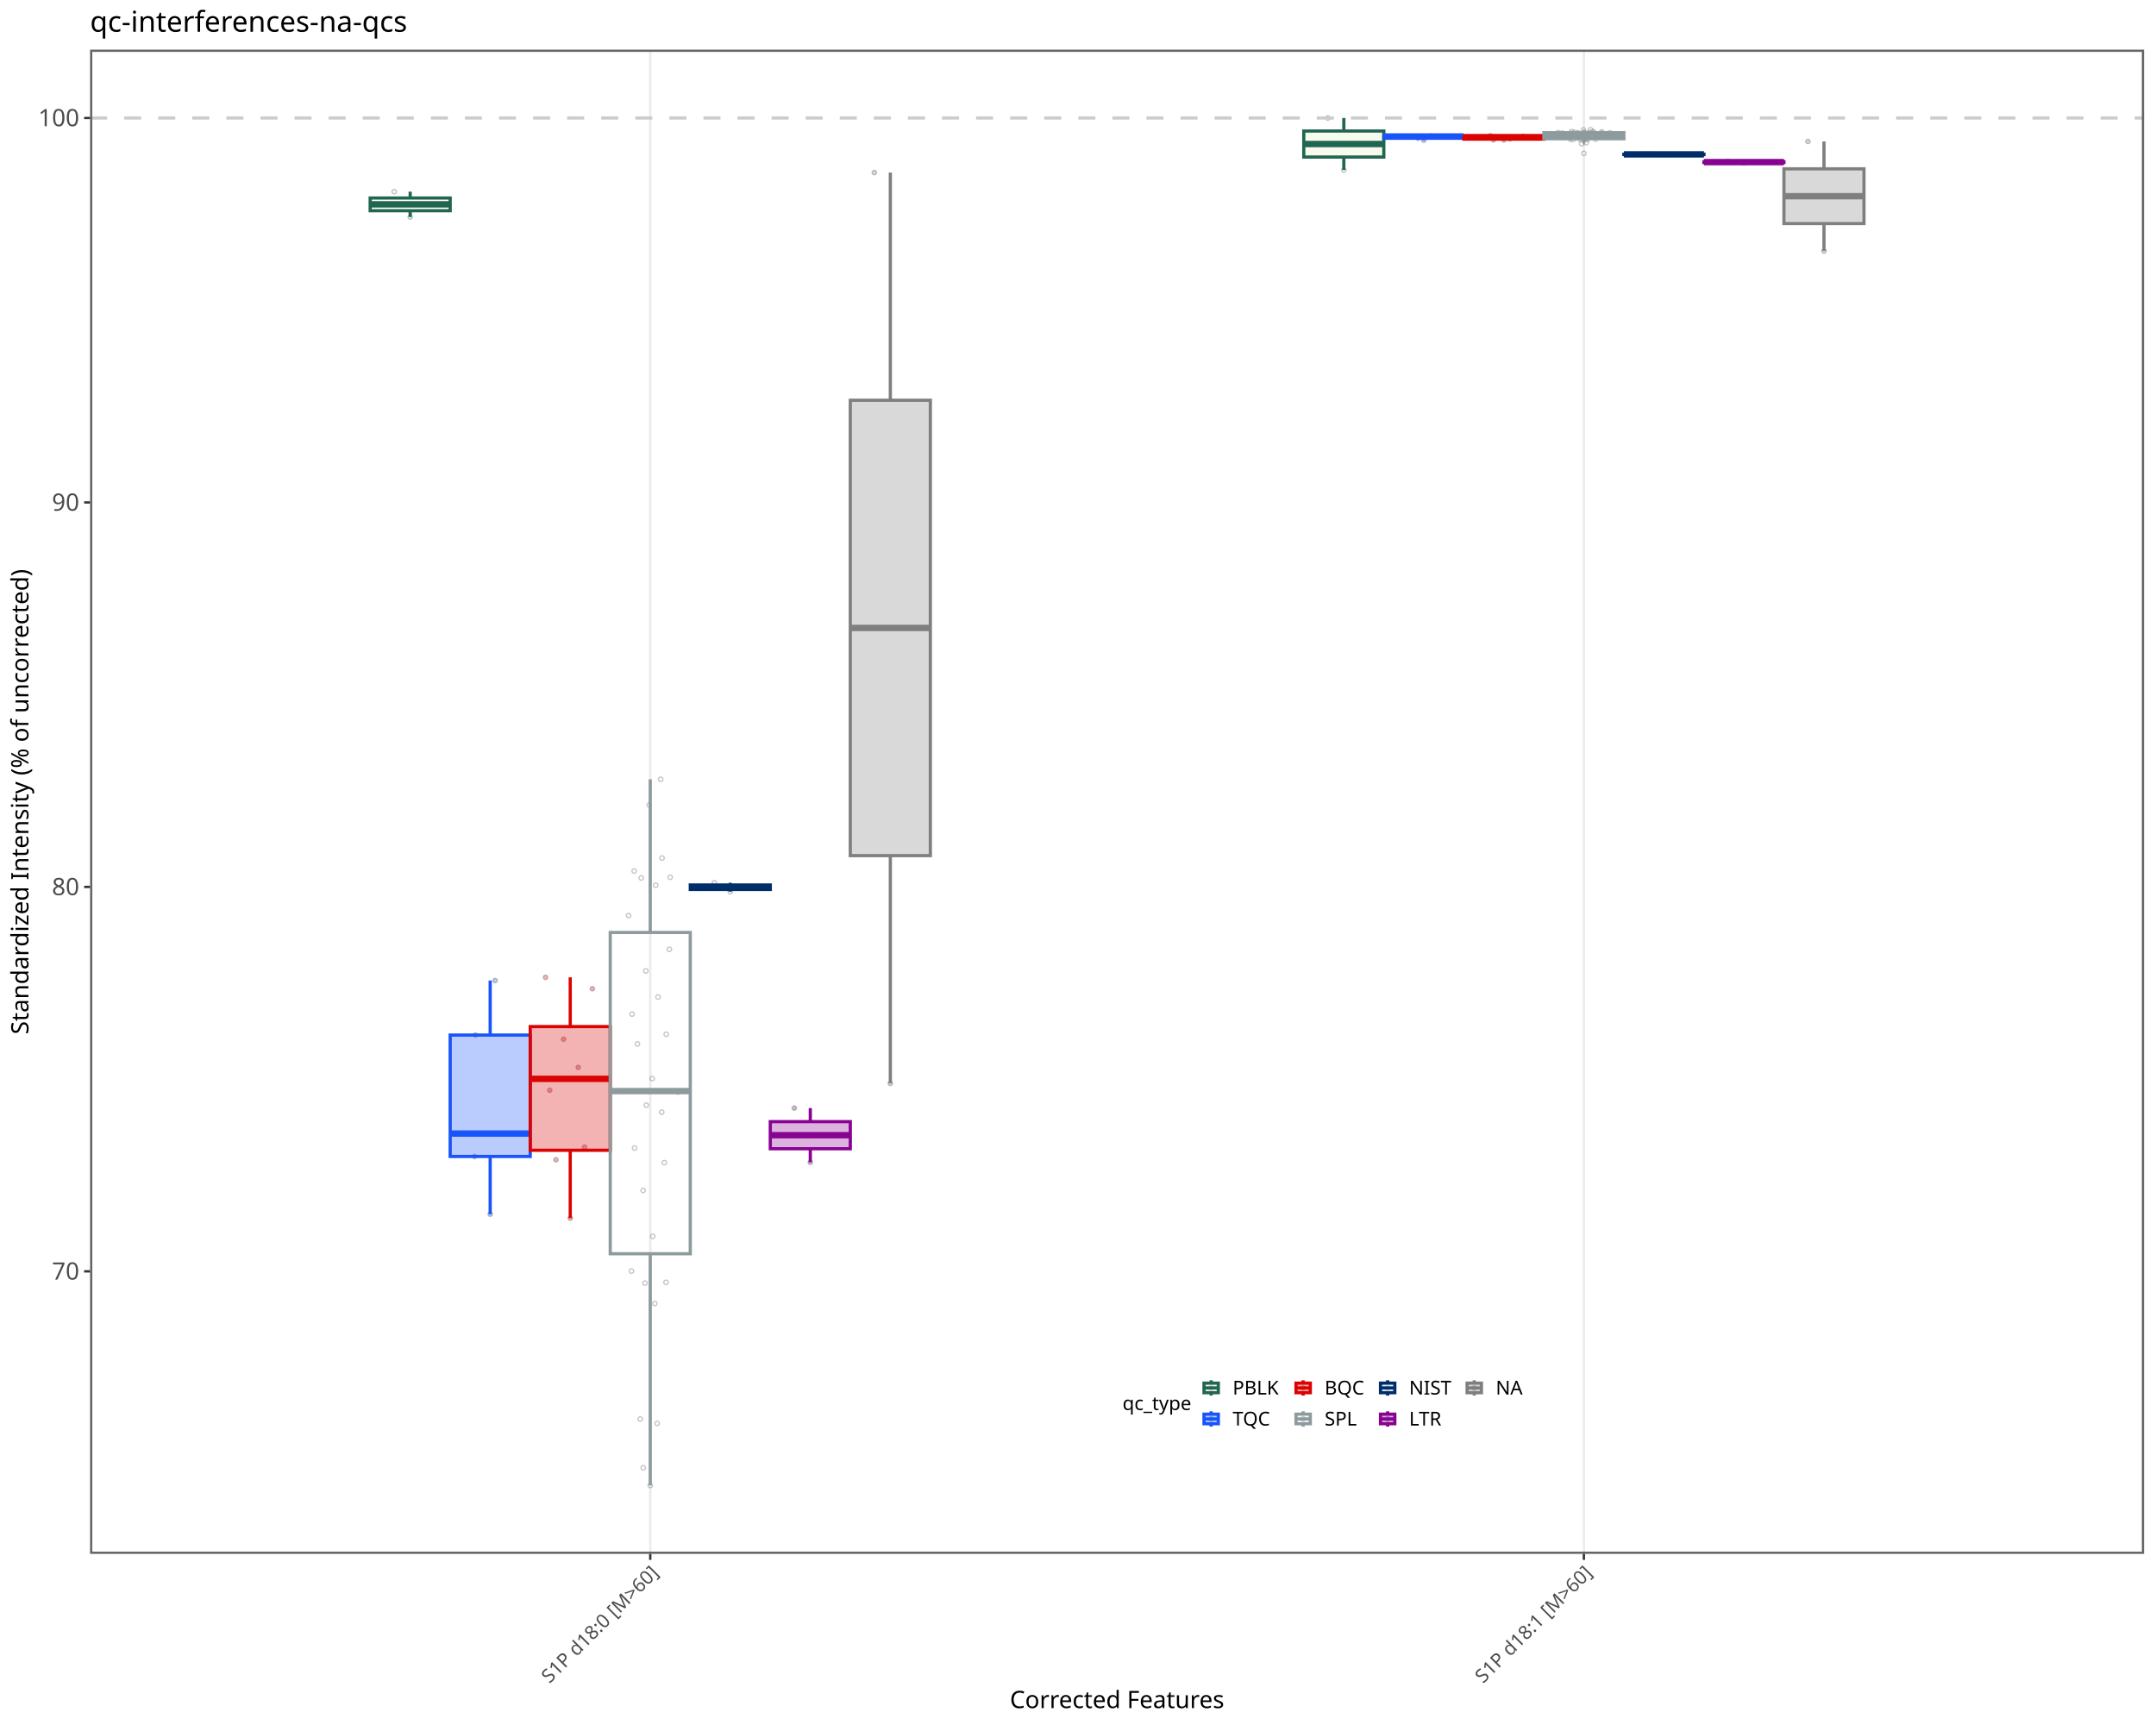
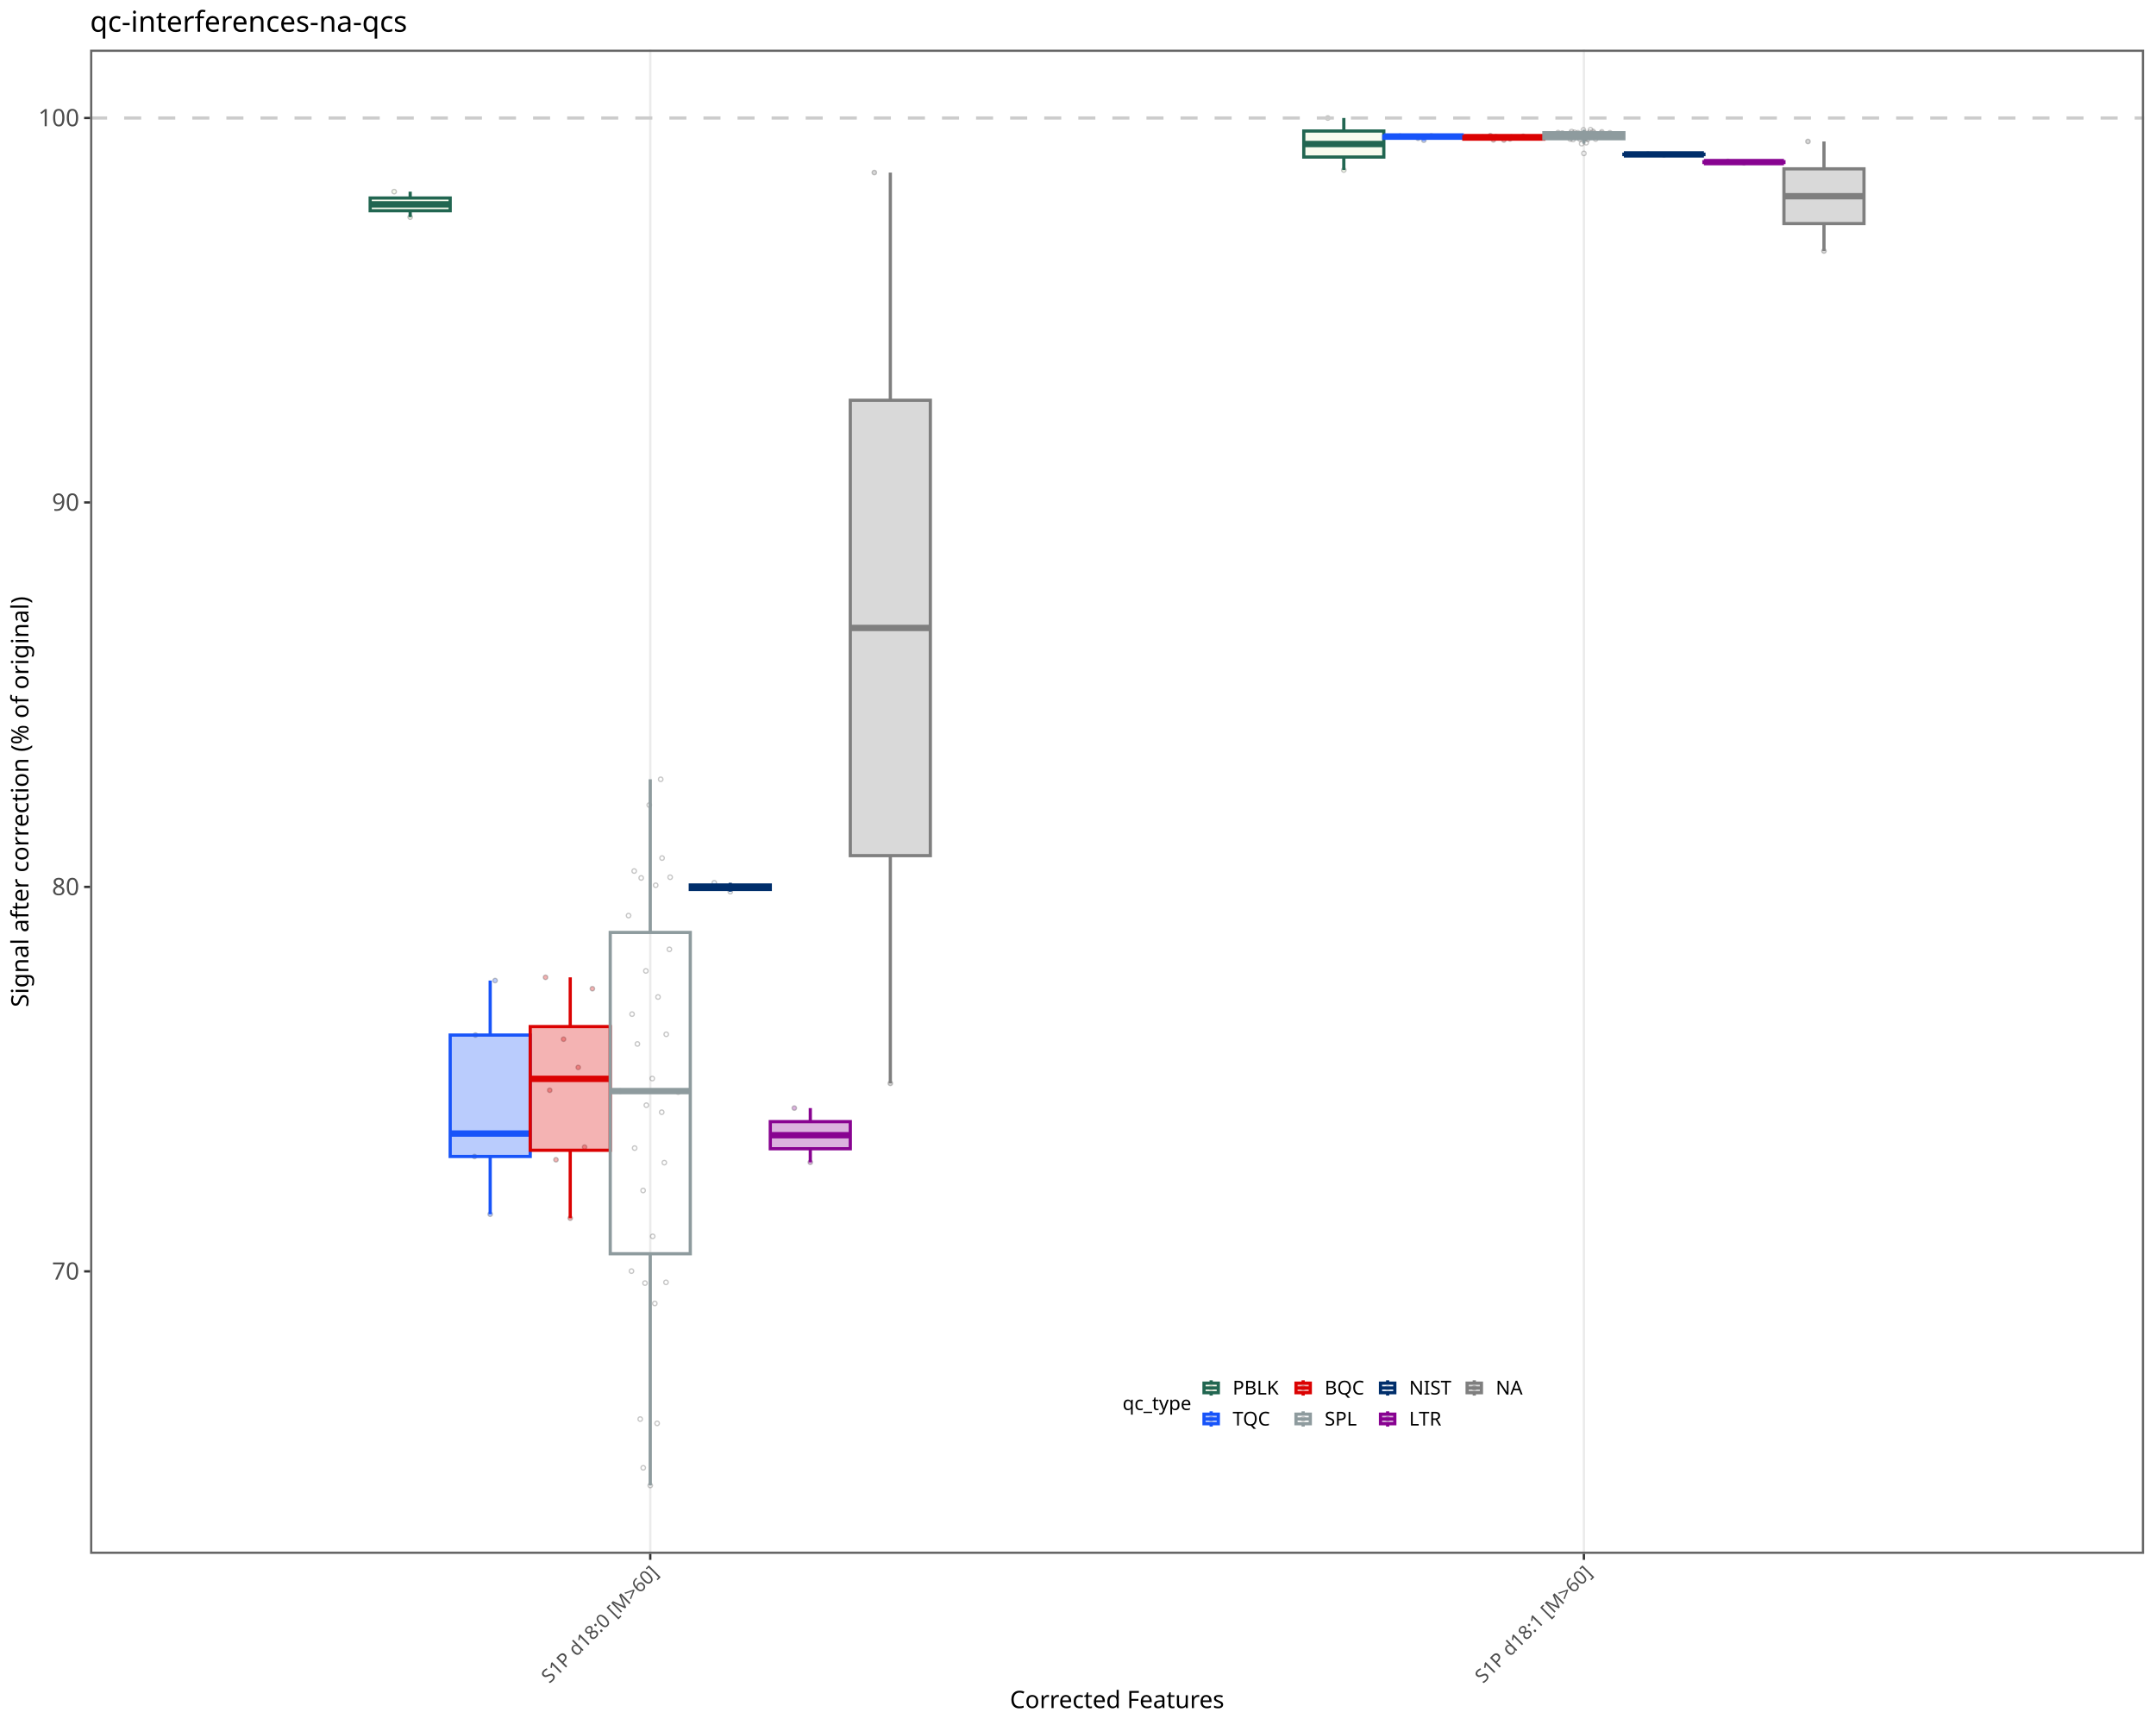
<svg xmlns="http://www.w3.org/2000/svg" class="svglite" data-engine-version="2.0" width="720.00pt" height="576.00pt" viewBox="0 0 720.00 576.00">
  <defs>
    <style type="text/css">
    .svglite line, .svglite polyline, .svglite polygon, .svglite path, .svglite rect, .svglite circle {
      fill: none;
      stroke: #000000;
      stroke-linecap: round;
      stroke-linejoin: round;
      stroke-miterlimit: 10.00;
    }
  </style>
  </defs>
  <rect width="100%" height="100%" style="stroke: none; fill: #FFFFFF;" />
  <defs>
    <clipPath id="cpMC4wMHw3MjAuMDB8MC4wMHw1NzYuMDA=">
      <rect x="0.00" y="0.00" width="720.00" height="576.00" />
    </clipPath>
  </defs>
  <g clip-path="url(#cpMC4wMHw3MjAuMDB8MC4wMHw1NzYuMDA=)">
    <rect x="0.00" y="0.00" width="720.00" height="576.00" style="stroke-width: 0.78; stroke: #FFFFFF; fill: #FFFFFF;" />
  </g>
  <defs>
    <clipPath id="cpMzAuMDh8NzE2LjAxfDE2LjU3fDUxOC44Ng==">
      <rect x="30.08" y="16.57" width="685.94" height="502.29" />
    </clipPath>
  </defs>
  <g clip-path="url(#cpMzAuMDh8NzE2LjAxfDE2LjU3fDUxOC44Ng==)">
    <rect x="30.08" y="16.57" width="685.94" height="502.29" style="stroke-width: 0.78; stroke: none; fill: #FFFFFF;" />
    <polyline points="217.15,518.86 217.15,16.57 " style="stroke-width: 0.78; stroke: #EBEBEB; stroke-linecap: butt;" />
    <polyline points="528.94,518.86 528.94,16.57 " style="stroke-width: 0.78; stroke: #EBEBEB; stroke-linecap: butt;" />
    <circle cx="136.98" cy="72.50" r="0.75" style="stroke-width: 0.43; stroke: #404040; stroke-opacity: 0.30; fill: #E4F2C4; fill-opacity: 0.30;" />
    <circle cx="131.63" cy="63.99" r="0.75" style="stroke-width: 0.43; stroke: #404040; stroke-opacity: 0.30; fill: #E4F2C4; fill-opacity: 0.30;" />
    <circle cx="158.77" cy="345.62" r="0.75" style="stroke-width: 0.43; stroke: #404040; stroke-opacity: 0.30; fill: #1854F9; fill-opacity: 0.30;" />
    <circle cx="163.70" cy="405.44" r="0.75" style="stroke-width: 0.43; stroke: #404040; stroke-opacity: 0.30; fill: #1854F9; fill-opacity: 0.30;" />
    <circle cx="158.47" cy="386.16" r="0.75" style="stroke-width: 0.43; stroke: #404040; stroke-opacity: 0.30; fill: #1854F9; fill-opacity: 0.30;" />
    <circle cx="168.60" cy="378.51" r="0.75" style="stroke-width: 0.43; stroke: #404040; stroke-opacity: 0.30; fill: #1854F9; fill-opacity: 0.30;" />
    <circle cx="165.34" cy="327.42" r="0.75" style="stroke-width: 0.43; stroke: #404040; stroke-opacity: 0.30; fill: #1854F9; fill-opacity: 0.30;" />
    <circle cx="195.22" cy="383.04" r="0.75" style="stroke-width: 0.43; stroke: #404040; stroke-opacity: 0.30; fill: #DB0202; fill-opacity: 0.30;" />
    <circle cx="183.58" cy="364.05" r="0.75" style="stroke-width: 0.43; stroke: #404040; stroke-opacity: 0.30; fill: #DB0202; fill-opacity: 0.30;" />
    <circle cx="185.67" cy="387.26" r="0.75" style="stroke-width: 0.43; stroke: #404040; stroke-opacity: 0.30; fill: #DB0202; fill-opacity: 0.30;" />
    <circle cx="188.20" cy="347.00" r="0.75" style="stroke-width: 0.43; stroke: #404040; stroke-opacity: 0.30; fill: #DB0202; fill-opacity: 0.30;" />
    <circle cx="190.43" cy="406.77" r="0.75" style="stroke-width: 0.43; stroke: #404040; stroke-opacity: 0.30; fill: #DB0202; fill-opacity: 0.30;" />
    <circle cx="193.10" cy="356.42" r="0.75" style="stroke-width: 0.43; stroke: #404040; stroke-opacity: 0.30; fill: #DB0202; fill-opacity: 0.30;" />
    <circle cx="197.83" cy="330.14" r="0.75" style="stroke-width: 0.43; stroke: #404040; stroke-opacity: 0.30; fill: #DB0202; fill-opacity: 0.30;" />
    <circle cx="182.18" cy="326.34" r="0.75" style="stroke-width: 0.43; stroke: #404040; stroke-opacity: 0.30; fill: #DB0202; fill-opacity: 0.30;" />
    <circle cx="217.15" cy="496.02" r="0.75" style="stroke-width: 0.43; stroke: #404040; stroke-opacity: 0.30;" />
    <circle cx="220.98" cy="371.38" r="0.75" style="stroke-width: 0.43; stroke: #404040; stroke-opacity: 0.30;" />
    <circle cx="226.48" cy="364.66" r="0.75" style="stroke-width: 0.43; stroke: #404040; stroke-opacity: 0.30;" />
    <circle cx="223.80" cy="292.92" r="0.75" style="stroke-width: 0.43; stroke: #404040; stroke-opacity: 0.30;" />
    <circle cx="211.08" cy="338.63" r="0.75" style="stroke-width: 0.43; stroke: #404040; stroke-opacity: 0.30;" />
    <circle cx="222.49" cy="345.36" r="0.75" style="stroke-width: 0.43; stroke: #404040; stroke-opacity: 0.30;" />
    <circle cx="219.75" cy="332.91" r="0.75" style="stroke-width: 0.43; stroke: #404040; stroke-opacity: 0.30;" />
    <circle cx="216.82" cy="268.82" r="0.75" style="stroke-width: 0.43; stroke: #404040; stroke-opacity: 0.30;" />
    <circle cx="212.86" cy="348.59" r="0.75" style="stroke-width: 0.43; stroke: #404040; stroke-opacity: 0.30;" />
    <circle cx="217.97" cy="412.83" r="0.75" style="stroke-width: 0.43; stroke: #404040; stroke-opacity: 0.30;" />
    <circle cx="210.88" cy="424.44" r="0.75" style="stroke-width: 0.43; stroke: #404040; stroke-opacity: 0.30;" />
    <circle cx="221.85" cy="388.22" r="0.75" style="stroke-width: 0.43; stroke: #404040; stroke-opacity: 0.30;" />
    <circle cx="214.13" cy="293.16" r="0.75" style="stroke-width: 0.43; stroke: #404040; stroke-opacity: 0.30;" />
    <circle cx="207.15" cy="364.33" r="0.75" style="stroke-width: 0.43; stroke: #404040; stroke-opacity: 0.30;" />
    <circle cx="215.69" cy="324.20" r="0.75" style="stroke-width: 0.43; stroke: #404040; stroke-opacity: 0.30;" />
    <circle cx="218.97" cy="295.60" r="0.75" style="stroke-width: 0.43; stroke: #404040; stroke-opacity: 0.30;" />
    <circle cx="223.54" cy="317.00" r="0.75" style="stroke-width: 0.43; stroke: #404040; stroke-opacity: 0.30;" />
    <circle cx="220.64" cy="260.22" r="0.75" style="stroke-width: 0.43; stroke: #404040; stroke-opacity: 0.30;" />
    <circle cx="211.94" cy="383.36" r="0.75" style="stroke-width: 0.43; stroke: #404040; stroke-opacity: 0.30;" />
    <circle cx="215.85" cy="369.04" r="0.75" style="stroke-width: 0.43; stroke: #404040; stroke-opacity: 0.30;" />
    <circle cx="217.82" cy="360.14" r="0.75" style="stroke-width: 0.43; stroke: #404040; stroke-opacity: 0.30;" />
    <circle cx="211.79" cy="290.85" r="0.75" style="stroke-width: 0.43; stroke: #404040; stroke-opacity: 0.30;" />
    <circle cx="221.10" cy="286.52" r="0.75" style="stroke-width: 0.43; stroke: #404040; stroke-opacity: 0.30;" />
    <circle cx="209.91" cy="305.73" r="0.75" style="stroke-width: 0.43; stroke: #404040; stroke-opacity: 0.30;" />
    <circle cx="222.41" cy="428.19" r="0.75" style="stroke-width: 0.43; stroke: #404040; stroke-opacity: 0.30;" />
    <circle cx="213.80" cy="473.85" r="0.75" style="stroke-width: 0.43; stroke: #404040; stroke-opacity: 0.30;" />
    <circle cx="214.81" cy="490.12" r="0.75" style="stroke-width: 0.43; stroke: #404040; stroke-opacity: 0.30;" />
    <circle cx="214.77" cy="397.51" r="0.75" style="stroke-width: 0.43; stroke: #404040; stroke-opacity: 0.30;" />
    <circle cx="215.40" cy="428.44" r="0.75" style="stroke-width: 0.43; stroke: #404040; stroke-opacity: 0.30;" />
    <circle cx="219.45" cy="475.28" r="0.75" style="stroke-width: 0.43; stroke: #404040; stroke-opacity: 0.30;" />
    <circle cx="218.67" cy="435.24" r="0.75" style="stroke-width: 0.43; stroke: #404040; stroke-opacity: 0.30;" />
    <circle cx="238.53" cy="294.77" r="0.75" style="stroke-width: 0.43; stroke: #404040; stroke-opacity: 0.30; fill: #CCE2FF; fill-opacity: 0.30;" />
    <circle cx="243.88" cy="297.74" r="0.75" style="stroke-width: 0.43; stroke: #404040; stroke-opacity: 0.30; fill: #CCE2FF; fill-opacity: 0.30;" />
    <circle cx="270.60" cy="388.11" r="0.75" style="stroke-width: 0.43; stroke: #404040; stroke-opacity: 0.30; fill: #880391; fill-opacity: 0.30;" />
    <circle cx="265.26" cy="370.00" r="0.75" style="stroke-width: 0.43; stroke: #404040; stroke-opacity: 0.30; fill: #880391; fill-opacity: 0.30;" />
    <circle cx="291.98" cy="57.62" r="0.75" style="stroke-width: 0.43; stroke: #404040; stroke-opacity: 0.30; fill: #7F7F7F; fill-opacity: 0.30;" />
    <circle cx="297.33" cy="361.74" r="0.75" style="stroke-width: 0.43; stroke: #404040; stroke-opacity: 0.30; fill: #7F7F7F; fill-opacity: 0.30;" />
    <circle cx="448.77" cy="56.78" r="0.75" style="stroke-width: 0.43; stroke: #404040; stroke-opacity: 0.30; fill: #E4F2C4; fill-opacity: 0.30;" />
    <circle cx="443.42" cy="39.40" r="0.75" style="stroke-width: 0.43; stroke: #404040; stroke-opacity: 0.30; fill: #E4F2C4; fill-opacity: 0.30;" />
    <circle cx="473.55" cy="46.16" r="0.75" style="stroke-width: 0.43; stroke: #404040; stroke-opacity: 0.30; fill: #1854F9; fill-opacity: 0.30;" />
    <circle cx="467.53" cy="45.45" r="0.75" style="stroke-width: 0.43; stroke: #404040; stroke-opacity: 0.30; fill: #1854F9; fill-opacity: 0.30;" />
    <circle cx="480.14" cy="45.57" r="0.75" style="stroke-width: 0.43; stroke: #404040; stroke-opacity: 0.30; fill: #1854F9; fill-opacity: 0.30;" />
    <circle cx="477.99" cy="45.40" r="0.75" style="stroke-width: 0.43; stroke: #404040; stroke-opacity: 0.30; fill: #1854F9; fill-opacity: 0.30;" />
    <circle cx="475.49" cy="46.81" r="0.75" style="stroke-width: 0.43; stroke: #404040; stroke-opacity: 0.30; fill: #1854F9; fill-opacity: 0.30;" />
    <circle cx="495.10" cy="45.80" r="0.75" style="stroke-width: 0.43; stroke: #404040; stroke-opacity: 0.30; fill: #DB0202; fill-opacity: 0.30;" />
    <circle cx="499.59" cy="45.65" r="0.75" style="stroke-width: 0.43; stroke: #404040; stroke-opacity: 0.30; fill: #DB0202; fill-opacity: 0.30;" />
    <circle cx="508.67" cy="45.51" r="0.75" style="stroke-width: 0.43; stroke: #404040; stroke-opacity: 0.30; fill: #DB0202; fill-opacity: 0.30;" />
    <circle cx="504.27" cy="46.38" r="0.75" style="stroke-width: 0.43; stroke: #404040; stroke-opacity: 0.30; fill: #DB0202; fill-opacity: 0.30;" />
    <circle cx="497.70" cy="45.29" r="0.75" style="stroke-width: 0.43; stroke: #404040; stroke-opacity: 0.30; fill: #DB0202; fill-opacity: 0.30;" />
    <circle cx="504.69" cy="45.78" r="0.75" style="stroke-width: 0.43; stroke: #404040; stroke-opacity: 0.30; fill: #DB0202; fill-opacity: 0.30;" />
    <circle cx="498.73" cy="46.70" r="0.75" style="stroke-width: 0.43; stroke: #404040; stroke-opacity: 0.30; fill: #DB0202; fill-opacity: 0.30;" />
    <circle cx="502.22" cy="46.75" r="0.75" style="stroke-width: 0.43; stroke: #404040; stroke-opacity: 0.30; fill: #DB0202; fill-opacity: 0.30;" />
    <circle cx="532.86" cy="46.44" r="0.75" style="stroke-width: 0.43; stroke: #404040; stroke-opacity: 0.30;" />
    <circle cx="534.83" cy="44.44" r="0.75" style="stroke-width: 0.43; stroke: #404040; stroke-opacity: 0.30;" />
    <circle cx="524.37" cy="46.43" r="0.75" style="stroke-width: 0.43; stroke: #404040; stroke-opacity: 0.30;" />
    <circle cx="528.19" cy="47.97" r="0.75" style="stroke-width: 0.43; stroke: #404040; stroke-opacity: 0.30;" />
    <circle cx="531.15" cy="43.31" r="0.75" style="stroke-width: 0.43; stroke: #404040; stroke-opacity: 0.30;" />
    <circle cx="528.78" cy="43.37" r="0.75" style="stroke-width: 0.43; stroke: #404040; stroke-opacity: 0.30;" />
    <circle cx="529.50" cy="46.20" r="0.75" style="stroke-width: 0.43; stroke: #404040; stroke-opacity: 0.30;" />
    <circle cx="525.97" cy="45.33" r="0.75" style="stroke-width: 0.43; stroke: #404040; stroke-opacity: 0.30;" />
    <circle cx="530.85" cy="44.19" r="0.75" style="stroke-width: 0.43; stroke: #404040; stroke-opacity: 0.30;" />
    <circle cx="520.32" cy="44.28" r="0.75" style="stroke-width: 0.43; stroke: #404040; stroke-opacity: 0.30;" />
    <circle cx="528.94" cy="51.22" r="0.75" style="stroke-width: 0.43; stroke: #404040; stroke-opacity: 0.30;" />
    <circle cx="529.56" cy="44.54" r="0.75" style="stroke-width: 0.43; stroke: #404040; stroke-opacity: 0.30;" />
    <circle cx="525.80" cy="44.18" r="0.75" style="stroke-width: 0.43; stroke: #404040; stroke-opacity: 0.30;" />
    <circle cx="527.77" cy="45.74" r="0.75" style="stroke-width: 0.43; stroke: #404040; stroke-opacity: 0.30;" />
    <circle cx="525.32" cy="46.59" r="0.75" style="stroke-width: 0.43; stroke: #404040; stroke-opacity: 0.30;" />
    <circle cx="531.60" cy="45.43" r="0.75" style="stroke-width: 0.43; stroke: #404040; stroke-opacity: 0.30;" />
    <circle cx="530.18" cy="46.56" r="0.75" style="stroke-width: 0.43; stroke: #404040; stroke-opacity: 0.30;" />
    <circle cx="524.81" cy="43.93" r="0.75" style="stroke-width: 0.43; stroke: #404040; stroke-opacity: 0.30;" />
    <circle cx="537.63" cy="44.33" r="0.75" style="stroke-width: 0.43; stroke: #404040; stroke-opacity: 0.30;" />
    <circle cx="522.19" cy="44.85" r="0.75" style="stroke-width: 0.43; stroke: #404040; stroke-opacity: 0.30;" />
    <circle cx="528.22" cy="45.11" r="0.75" style="stroke-width: 0.43; stroke: #404040; stroke-opacity: 0.30;" />
    <circle cx="524.54" cy="44.51" r="0.75" style="stroke-width: 0.43; stroke: #404040; stroke-opacity: 0.30;" />
    <circle cx="534.72" cy="44.94" r="0.75" style="stroke-width: 0.43; stroke: #404040; stroke-opacity: 0.30;" />
    <circle cx="534.93" cy="44.04" r="0.75" style="stroke-width: 0.43; stroke: #404040; stroke-opacity: 0.30;" />
    <circle cx="529.70" cy="47.66" r="0.75" style="stroke-width: 0.43; stroke: #404040; stroke-opacity: 0.30;" />
    <circle cx="532.27" cy="44.38" r="0.75" style="stroke-width: 0.43; stroke: #404040; stroke-opacity: 0.30;" />
    <circle cx="531.08" cy="45.12" r="0.75" style="stroke-width: 0.43; stroke: #404040; stroke-opacity: 0.30;" />
    <circle cx="527.64" cy="46.49" r="0.75" style="stroke-width: 0.43; stroke: #404040; stroke-opacity: 0.30;" />
    <circle cx="526.94" cy="44.33" r="0.75" style="stroke-width: 0.43; stroke: #404040; stroke-opacity: 0.30;" />
    <circle cx="532.00" cy="43.90" r="0.75" style="stroke-width: 0.43; stroke: #404040; stroke-opacity: 0.30;" />
    <circle cx="521.73" cy="44.43" r="0.75" style="stroke-width: 0.43; stroke: #404040; stroke-opacity: 0.30;" />
    <circle cx="555.67" cy="51.68" r="0.75" style="stroke-width: 0.43; stroke: #404040; stroke-opacity: 0.30; fill: #CCE2FF; fill-opacity: 0.30;" />
    <circle cx="550.32" cy="51.43" r="0.75" style="stroke-width: 0.43; stroke: #404040; stroke-opacity: 0.30; fill: #CCE2FF; fill-opacity: 0.30;" />
    <circle cx="582.39" cy="54.36" r="0.75" style="stroke-width: 0.43; stroke: #404040; stroke-opacity: 0.30; fill: #880391; fill-opacity: 0.30;" />
    <circle cx="577.05" cy="53.89" r="0.75" style="stroke-width: 0.43; stroke: #404040; stroke-opacity: 0.30; fill: #880391; fill-opacity: 0.30;" />
    <circle cx="609.12" cy="83.81" r="0.75" style="stroke-width: 0.43; stroke: #404040; stroke-opacity: 0.30; fill: #7F7F7F; fill-opacity: 0.30;" />
    <circle cx="603.77" cy="47.24" r="0.75" style="stroke-width: 0.43; stroke: #404040; stroke-opacity: 0.30; fill: #7F7F7F; fill-opacity: 0.30;" />
    <line x1="136.98" y1="66.12" x2="136.98" y2="63.99" style="stroke-width: 1.07; stroke: #216651; stroke-linecap: butt;" />
    <line x1="136.98" y1="70.37" x2="136.98" y2="72.50" style="stroke-width: 1.07; stroke: #216651; stroke-linecap: butt;" />
    <polygon points="123.62,66.12 123.62,70.37 150.34,70.37 150.34,66.12 123.62,66.12 " style="stroke-width: 1.07; stroke: #216651; stroke-linecap: butt; stroke-linejoin: miter; fill: #E4F2C4; fill-opacity: 0.30;" />
    <line x1="123.62" y1="68.24" x2="150.34" y2="68.24" style="stroke-width: 2.13; stroke: #216651; stroke-linecap: butt; stroke-linejoin: miter;" />
    <line x1="448.77" y1="43.75" x2="448.77" y2="39.40" style="stroke-width: 1.07; stroke: #216651; stroke-linecap: butt;" />
    <line x1="448.77" y1="52.44" x2="448.77" y2="56.78" style="stroke-width: 1.07; stroke: #216651; stroke-linecap: butt;" />
    <polygon points="435.40,43.75 435.40,52.44 462.13,52.44 462.13,43.75 435.40,43.75 " style="stroke-width: 1.07; stroke: #216651; stroke-linecap: butt; stroke-linejoin: miter; fill: #E4F2C4; fill-opacity: 0.30;" />
    <line x1="435.40" y1="48.09" x2="462.13" y2="48.09" style="stroke-width: 2.13; stroke: #216651; stroke-linecap: butt; stroke-linejoin: miter;" />
    <line x1="163.70" y1="345.62" x2="163.70" y2="327.42" style="stroke-width: 1.07; stroke: #1854F9; stroke-linecap: butt;" />
    <line x1="163.70" y1="386.16" x2="163.70" y2="405.44" style="stroke-width: 1.07; stroke: #1854F9; stroke-linecap: butt;" />
    <polygon points="150.34,345.62 150.34,386.16 177.07,386.16 177.07,345.62 150.34,345.62 " style="stroke-width: 1.07; stroke: #1854F9; stroke-linecap: butt; stroke-linejoin: miter; fill: #1854F9; fill-opacity: 0.30;" />
    <line x1="150.34" y1="378.51" x2="177.07" y2="378.51" style="stroke-width: 2.13; stroke: #1854F9; stroke-linecap: butt; stroke-linejoin: miter;" />
    <line x1="475.49" y1="45.45" x2="475.49" y2="45.40" style="stroke-width: 1.07; stroke: #1854F9; stroke-linecap: butt;" />
    <line x1="475.49" y1="46.16" x2="475.49" y2="46.81" style="stroke-width: 1.07; stroke: #1854F9; stroke-linecap: butt;" />
    <polygon points="462.13,45.45 462.13,46.16 488.85,46.16 488.85,45.45 462.13,45.45 " style="stroke-width: 1.07; stroke: #1854F9; stroke-linecap: butt; stroke-linejoin: miter; fill: #1854F9; fill-opacity: 0.30;" />
    <line x1="462.13" y1="45.57" x2="488.85" y2="45.57" style="stroke-width: 2.13; stroke: #1854F9; stroke-linecap: butt; stroke-linejoin: miter;" />
    <line x1="190.43" y1="342.79" x2="190.43" y2="326.34" style="stroke-width: 1.07; stroke: #DB0202; stroke-linecap: butt;" />
    <line x1="190.43" y1="384.09" x2="190.43" y2="406.77" style="stroke-width: 1.07; stroke: #DB0202; stroke-linecap: butt;" />
    <polygon points="177.07,342.79 177.07,384.09 203.79,384.09 203.79,342.79 177.07,342.79 " style="stroke-width: 1.07; stroke: #DB0202; stroke-linecap: butt; stroke-linejoin: miter; fill: #DB0202; fill-opacity: 0.30;" />
    <line x1="177.07" y1="360.24" x2="203.79" y2="360.24" style="stroke-width: 2.13; stroke: #DB0202; stroke-linecap: butt; stroke-linejoin: miter;" />
    <line x1="502.22" y1="45.61" x2="502.22" y2="45.29" style="stroke-width: 1.07; stroke: #DB0202; stroke-linecap: butt;" />
    <line x1="502.22" y1="46.46" x2="502.22" y2="46.75" style="stroke-width: 1.07; stroke: #DB0202; stroke-linecap: butt;" />
    <polygon points="488.85,45.61 488.85,46.46 515.58,46.46 515.58,45.61 488.85,45.61 " style="stroke-width: 1.07; stroke: #DB0202; stroke-linecap: butt; stroke-linejoin: miter; fill: #DB0202; fill-opacity: 0.30;" />
    <line x1="488.85" y1="45.79" x2="515.58" y2="45.79" style="stroke-width: 2.13; stroke: #DB0202; stroke-linecap: butt; stroke-linejoin: miter;" />
    <line x1="217.15" y1="311.36" x2="217.15" y2="260.22" style="stroke-width: 1.07; stroke: #8E9B9E; stroke-linecap: butt;" />
    <line x1="217.15" y1="418.64" x2="217.15" y2="496.02" style="stroke-width: 1.07; stroke: #8E9B9E; stroke-linecap: butt;" />
    <polygon points="203.79,311.36 203.79,418.64 230.52,418.64 230.52,311.36 203.79,311.36 " style="stroke-width: 1.07; stroke: #8E9B9E; stroke-linecap: butt; stroke-linejoin: miter; fill: none;" />
    <line x1="203.79" y1="364.33" x2="230.52" y2="364.33" style="stroke-width: 2.13; stroke: #8E9B9E; stroke-linecap: butt; stroke-linejoin: miter;" />
    <line x1="528.94" y1="44.31" x2="528.94" y2="43.31" style="stroke-width: 1.07; stroke: #8E9B9E; stroke-linecap: butt;" />
    <line x1="528.94" y1="46.32" x2="528.94" y2="47.97" style="stroke-width: 1.07; stroke: #8E9B9E; stroke-linecap: butt;" />
    <polygon points="515.58,44.31 515.58,46.32 542.30,46.32 542.30,44.31 515.58,44.31 " style="stroke-width: 1.07; stroke: #8E9B9E; stroke-linecap: butt; stroke-linejoin: miter; fill: none;" />
    <line x1="515.58" y1="44.85" x2="542.30" y2="44.85" style="stroke-width: 2.13; stroke: #8E9B9E; stroke-linecap: butt; stroke-linejoin: miter;" />
    <line x1="243.88" y1="295.51" x2="243.88" y2="294.77" style="stroke-width: 1.07; stroke: #002E6B; stroke-linecap: butt;" />
    <line x1="243.88" y1="297.00" x2="243.88" y2="297.74" style="stroke-width: 1.07; stroke: #002E6B; stroke-linecap: butt;" />
    <polygon points="230.52,295.51 230.52,297.00 257.24,297.00 257.24,295.51 230.52,295.51 " style="stroke-width: 1.07; stroke: #002E6B; stroke-linecap: butt; stroke-linejoin: miter; fill: #CCE2FF; fill-opacity: 0.30;" />
    <line x1="230.52" y1="296.25" x2="257.24" y2="296.25" style="stroke-width: 2.13; stroke: #002E6B; stroke-linecap: butt; stroke-linejoin: miter;" />
    <line x1="555.67" y1="51.49" x2="555.67" y2="51.43" style="stroke-width: 1.07; stroke: #002E6B; stroke-linecap: butt;" />
    <line x1="555.67" y1="51.62" x2="555.67" y2="51.68" style="stroke-width: 1.07; stroke: #002E6B; stroke-linecap: butt;" />
    <polygon points="542.30,51.49 542.30,51.62 569.03,51.62 569.03,51.49 542.30,51.49 " style="stroke-width: 1.07; stroke: #002E6B; stroke-linecap: butt; stroke-linejoin: miter; fill: #CCE2FF; fill-opacity: 0.30;" />
    <line x1="542.30" y1="51.55" x2="569.03" y2="51.55" style="stroke-width: 2.13; stroke: #002E6B; stroke-linecap: butt; stroke-linejoin: miter;" />
    <line x1="270.60" y1="374.53" x2="270.60" y2="370.00" style="stroke-width: 1.07; stroke: #880391; stroke-linecap: butt;" />
    <line x1="270.60" y1="383.58" x2="270.60" y2="388.11" style="stroke-width: 1.07; stroke: #880391; stroke-linecap: butt;" />
    <polygon points="257.24,374.53 257.24,383.58 283.96,383.58 283.96,374.53 257.24,374.53 " style="stroke-width: 1.07; stroke: #880391; stroke-linecap: butt; stroke-linejoin: miter; fill: #880391; fill-opacity: 0.30;" />
    <line x1="257.24" y1="379.06" x2="283.96" y2="379.06" style="stroke-width: 2.13; stroke: #880391; stroke-linecap: butt; stroke-linejoin: miter;" />
    <line x1="582.39" y1="54.01" x2="582.39" y2="53.89" style="stroke-width: 1.07; stroke: #880391; stroke-linecap: butt;" />
    <line x1="582.39" y1="54.25" x2="582.39" y2="54.36" style="stroke-width: 1.07; stroke: #880391; stroke-linecap: butt;" />
    <polygon points="569.03,54.01 569.03,54.25 595.75,54.25 595.75,54.01 569.03,54.01 " style="stroke-width: 1.07; stroke: #880391; stroke-linecap: butt; stroke-linejoin: miter; fill: #880391; fill-opacity: 0.30;" />
    <line x1="569.03" y1="54.13" x2="595.75" y2="54.13" style="stroke-width: 2.13; stroke: #880391; stroke-linecap: butt; stroke-linejoin: miter;" />
    <line x1="297.33" y1="133.65" x2="297.33" y2="57.62" style="stroke-width: 1.07; stroke: #7F7F7F; stroke-linecap: butt;" />
    <line x1="297.33" y1="285.71" x2="297.33" y2="361.74" style="stroke-width: 1.07; stroke: #7F7F7F; stroke-linecap: butt;" />
    <polygon points="283.96,133.65 283.96,285.71 310.69,285.71 310.69,133.65 283.96,133.65 " style="stroke-width: 1.07; stroke: #7F7F7F; stroke-linecap: butt; stroke-linejoin: miter; fill: #7F7F7F; fill-opacity: 0.30;" />
    <line x1="283.96" y1="209.68" x2="310.69" y2="209.68" style="stroke-width: 2.13; stroke: #7F7F7F; stroke-linecap: butt; stroke-linejoin: miter;" />
    <line x1="609.12" y1="56.38" x2="609.12" y2="47.24" style="stroke-width: 1.07; stroke: #7F7F7F; stroke-linecap: butt;" />
    <line x1="609.12" y1="74.66" x2="609.12" y2="83.81" style="stroke-width: 1.07; stroke: #7F7F7F; stroke-linecap: butt;" />
    <polygon points="595.75,56.38 595.75,74.66 622.48,74.66 622.48,56.38 595.75,56.38 " style="stroke-width: 1.07; stroke: #7F7F7F; stroke-linecap: butt; stroke-linejoin: miter; fill: #7F7F7F; fill-opacity: 0.30;" />
    <line x1="595.75" y1="65.52" x2="622.48" y2="65.52" style="stroke-width: 2.13; stroke: #7F7F7F; stroke-linecap: butt; stroke-linejoin: miter;" />
    <line x1="30.08" y1="39.40" x2="716.01" y2="39.40" style="stroke-width: 1.07; stroke: #CCCCCC; stroke-dasharray: 5.69,5.69; stroke-linecap: butt;" />
    <rect x="30.08" y="16.57" width="685.94" height="502.29" style="stroke-width: 1.49; stroke: #666666;" />
  </g>
  <g clip-path="url(#cpMC4wMHw3MjAuMDB8MC4wMHw1NzYuMDA=)">
    <text x="26.49" y="427.27" text-anchor="end" style="font-size: 8.00px; fill: #4D4D4D; font-family: sans;" textLength="8.90px" lengthAdjust="spacingAndGlyphs">70</text>
    <text x="26.49" y="298.90" text-anchor="end" style="font-size: 8.00px; fill: #4D4D4D; font-family: sans;" textLength="8.90px" lengthAdjust="spacingAndGlyphs">80</text>
    <text x="26.49" y="170.53" text-anchor="end" style="font-size: 8.00px; fill: #4D4D4D; font-family: sans;" textLength="8.90px" lengthAdjust="spacingAndGlyphs">90</text>
    <text x="26.49" y="42.15" text-anchor="end" style="font-size: 8.00px; fill: #4D4D4D; font-family: sans;" textLength="13.35px" lengthAdjust="spacingAndGlyphs">100</text>
    <polyline points="28.09,424.52 30.08,424.52 " style="stroke-width: 0.78; stroke: #333333; stroke-linecap: butt;" />
    <polyline points="28.09,296.15 30.08,296.15 " style="stroke-width: 0.78; stroke: #333333; stroke-linecap: butt;" />
    <polyline points="28.09,167.77 30.08,167.77 " style="stroke-width: 0.78; stroke: #333333; stroke-linecap: butt;" />
    <polyline points="28.09,39.40 30.08,39.40 " style="stroke-width: 0.78; stroke: #333333; stroke-linecap: butt;" />
    <polyline points="217.15,520.85 217.15,518.86 " style="stroke-width: 0.78; stroke: #333333; stroke-linecap: butt;" />
    <polyline points="528.94,520.85 528.94,518.86 " style="stroke-width: 0.78; stroke: #333333; stroke-linecap: butt;" />
    <text transform="translate(220.27,525.56) rotate(-45)" text-anchor="end" style="font-size: 6.40px; fill: #4D4D4D; font-family: sans;" textLength="51.42px" lengthAdjust="spacingAndGlyphs">S1P d18:0 [M&gt;60]</text>
    <text transform="translate(532.06,525.56) rotate(-45)" text-anchor="end" style="font-size: 6.40px; fill: #4D4D4D; font-family: sans;" textLength="51.42px" lengthAdjust="spacingAndGlyphs">S1P d18:1 [M&gt;60]</text>
    <text x="373.05" y="570.35" text-anchor="middle" style="font-size: 8.00px; font-family: sans;" textLength="68.93px" lengthAdjust="spacingAndGlyphs">Corrected Features</text>
-     <text transform="translate(9.49,267.71) rotate(-90)" text-anchor="middle" style="font-size: 8.00px; font-family: sans;" textLength="147.21px" lengthAdjust="spacingAndGlyphs">Standardized Intensity (% of uncorrected)</text>
+     <text transform="translate(9.49,267.71) rotate(-90)" text-anchor="middle" style="font-size: 8.00px; font-family: sans;" textLength="129.39px" lengthAdjust="spacingAndGlyphs">Signal after correction (% of original)</text>
    <rect x="370.89" y="456.27" width="141.49" height="24.71" style="stroke-width: 0.78; stroke: none; fill: #FFFFFF;" />
    <text x="374.88" y="470.83" style="font-size: 6.40px; font-family: sans;" textLength="22.42px" lengthAdjust="spacingAndGlyphs">qc_type</text>
    <rect x="401.29" y="460.26" width="6.38" height="6.38" style="stroke-width: 0.78; stroke: none; fill: #FFFFFF;" />
    <circle cx="404.47" cy="463.45" r="0.75" style="stroke-width: 0.43; stroke: #404040; stroke-opacity: 0.30; fill: #E4F2C4; fill-opacity: 0.30;" />
    <polyline points="404.47,466.00 404.47,465.04 " style="stroke-width: 1.07; stroke: #216651; stroke-linecap: butt; stroke-linejoin: miter;" />
    <polyline points="404.47,461.85 404.47,460.90 " style="stroke-width: 1.07; stroke: #216651; stroke-linecap: butt; stroke-linejoin: miter;" />
    <rect x="402.08" y="461.85" width="4.78" height="3.19" style="stroke-width: 1.07; stroke: #216651; stroke-linecap: butt; stroke-linejoin: miter; fill: #E4F2C4; fill-opacity: 0.30;" />
    <polyline points="402.08,463.45 406.86,463.45 " style="stroke-width: 1.07; stroke: #216651; stroke-linecap: butt; stroke-linejoin: miter;" />
    <polyline points="404.47,466.00 404.47,466.00 " style="stroke-width: 1.07; stroke: #216651; stroke-linecap: butt; stroke-linejoin: miter;" />
    <polyline points="404.47,460.90 404.47,460.90 " style="stroke-width: 1.07; stroke: #216651; stroke-linecap: butt; stroke-linejoin: miter;" />
    <rect x="401.29" y="470.62" width="6.38" height="6.38" style="stroke-width: 0.78; stroke: none; fill: #FFFFFF;" />
    <circle cx="404.47" cy="473.81" r="0.75" style="stroke-width: 0.43; stroke: #404040; stroke-opacity: 0.30; fill: #1854F9; fill-opacity: 0.30;" />
    <polyline points="404.47,476.36 404.47,475.40 " style="stroke-width: 1.07; stroke: #1854F9; stroke-linecap: butt; stroke-linejoin: miter;" />
    <polyline points="404.47,472.21 404.47,471.26 " style="stroke-width: 1.07; stroke: #1854F9; stroke-linecap: butt; stroke-linejoin: miter;" />
    <rect x="402.08" y="472.21" width="4.78" height="3.19" style="stroke-width: 1.07; stroke: #1854F9; stroke-linecap: butt; stroke-linejoin: miter; fill: #1854F9; fill-opacity: 0.30;" />
    <polyline points="402.08,473.81 406.86,473.81 " style="stroke-width: 1.07; stroke: #1854F9; stroke-linecap: butt; stroke-linejoin: miter;" />
    <polyline points="404.47,476.36 404.47,476.36 " style="stroke-width: 1.07; stroke: #1854F9; stroke-linecap: butt; stroke-linejoin: miter;" />
    <polyline points="404.47,471.26 404.47,471.26 " style="stroke-width: 1.07; stroke: #1854F9; stroke-linecap: butt; stroke-linejoin: miter;" />
    <rect x="432.00" y="460.26" width="6.38" height="6.38" style="stroke-width: 0.78; stroke: none; fill: #FFFFFF;" />
    <circle cx="435.19" cy="463.45" r="0.75" style="stroke-width: 0.43; stroke: #404040; stroke-opacity: 0.30; fill: #DB0202; fill-opacity: 0.30;" />
    <polyline points="435.19,466.00 435.19,465.04 " style="stroke-width: 1.07; stroke: #DB0202; stroke-linecap: butt; stroke-linejoin: miter;" />
    <polyline points="435.19,461.85 435.19,460.90 " style="stroke-width: 1.07; stroke: #DB0202; stroke-linecap: butt; stroke-linejoin: miter;" />
    <rect x="432.80" y="461.85" width="4.78" height="3.19" style="stroke-width: 1.07; stroke: #DB0202; stroke-linecap: butt; stroke-linejoin: miter; fill: #DB0202; fill-opacity: 0.30;" />
    <polyline points="432.80,463.45 437.58,463.45 " style="stroke-width: 1.07; stroke: #DB0202; stroke-linecap: butt; stroke-linejoin: miter;" />
    <polyline points="435.19,466.00 435.19,466.00 " style="stroke-width: 1.07; stroke: #DB0202; stroke-linecap: butt; stroke-linejoin: miter;" />
    <polyline points="435.19,460.90 435.19,460.90 " style="stroke-width: 1.07; stroke: #DB0202; stroke-linecap: butt; stroke-linejoin: miter;" />
    <rect x="432.00" y="470.62" width="6.38" height="6.38" style="stroke-width: 0.78; stroke: none; fill: #FFFFFF;" />
    <circle cx="435.19" cy="473.81" r="0.75" style="stroke-width: 0.43; stroke: #404040; stroke-opacity: 0.30;" />
    <polyline points="435.19,476.36 435.19,475.40 " style="stroke-width: 1.07; stroke: #8E9B9E; stroke-linecap: butt; stroke-linejoin: miter;" />
    <polyline points="435.19,472.21 435.19,471.26 " style="stroke-width: 1.07; stroke: #8E9B9E; stroke-linecap: butt; stroke-linejoin: miter;" />
    <rect x="432.80" y="472.21" width="4.78" height="3.19" style="stroke-width: 1.07; stroke: #8E9B9E; stroke-linecap: butt; stroke-linejoin: miter;" />
    <polyline points="432.80,473.81 437.58,473.81 " style="stroke-width: 1.07; stroke: #8E9B9E; stroke-linecap: butt; stroke-linejoin: miter;" />
    <polyline points="435.19,476.36 435.19,476.36 " style="stroke-width: 1.07; stroke: #8E9B9E; stroke-linecap: butt; stroke-linejoin: miter;" />
    <polyline points="435.19,471.26 435.19,471.26 " style="stroke-width: 1.07; stroke: #8E9B9E; stroke-linecap: butt; stroke-linejoin: miter;" />
    <rect x="460.22" y="460.26" width="6.38" height="6.38" style="stroke-width: 0.78; stroke: none; fill: #FFFFFF;" />
    <circle cx="463.41" cy="463.45" r="0.75" style="stroke-width: 0.43; stroke: #404040; stroke-opacity: 0.30; fill: #CCE2FF; fill-opacity: 0.30;" />
    <polyline points="463.41,466.00 463.41,465.04 " style="stroke-width: 1.07; stroke: #002E6B; stroke-linecap: butt; stroke-linejoin: miter;" />
    <polyline points="463.41,461.85 463.41,460.90 " style="stroke-width: 1.07; stroke: #002E6B; stroke-linecap: butt; stroke-linejoin: miter;" />
    <rect x="461.02" y="461.85" width="4.78" height="3.19" style="stroke-width: 1.07; stroke: #002E6B; stroke-linecap: butt; stroke-linejoin: miter; fill: #CCE2FF; fill-opacity: 0.30;" />
    <polyline points="461.02,463.45 465.80,463.45 " style="stroke-width: 1.07; stroke: #002E6B; stroke-linecap: butt; stroke-linejoin: miter;" />
    <polyline points="463.41,466.00 463.41,466.00 " style="stroke-width: 1.07; stroke: #002E6B; stroke-linecap: butt; stroke-linejoin: miter;" />
    <polyline points="463.41,460.90 463.41,460.90 " style="stroke-width: 1.07; stroke: #002E6B; stroke-linecap: butt; stroke-linejoin: miter;" />
    <rect x="460.22" y="470.62" width="6.38" height="6.38" style="stroke-width: 0.78; stroke: none; fill: #FFFFFF;" />
    <circle cx="463.41" cy="473.81" r="0.75" style="stroke-width: 0.43; stroke: #404040; stroke-opacity: 0.30; fill: #880391; fill-opacity: 0.30;" />
    <polyline points="463.41,476.36 463.41,475.40 " style="stroke-width: 1.07; stroke: #880391; stroke-linecap: butt; stroke-linejoin: miter;" />
    <polyline points="463.41,472.21 463.41,471.26 " style="stroke-width: 1.07; stroke: #880391; stroke-linecap: butt; stroke-linejoin: miter;" />
    <rect x="461.02" y="472.21" width="4.78" height="3.19" style="stroke-width: 1.07; stroke: #880391; stroke-linecap: butt; stroke-linejoin: miter; fill: #880391; fill-opacity: 0.30;" />
    <polyline points="461.02,473.81 465.80,473.81 " style="stroke-width: 1.07; stroke: #880391; stroke-linecap: butt; stroke-linejoin: miter;" />
    <polyline points="463.41,476.36 463.41,476.36 " style="stroke-width: 1.07; stroke: #880391; stroke-linecap: butt; stroke-linejoin: miter;" />
    <polyline points="463.41,471.26 463.41,471.26 " style="stroke-width: 1.07; stroke: #880391; stroke-linecap: butt; stroke-linejoin: miter;" />
    <rect x="489.15" y="460.26" width="6.38" height="6.38" style="stroke-width: 0.78; stroke: none; fill: #FFFFFF;" />
    <circle cx="492.34" cy="463.45" r="0.75" style="stroke-width: 0.43; stroke: #404040; stroke-opacity: 0.30; fill: #7F7F7F; fill-opacity: 0.30;" />
    <polyline points="492.34,466.00 492.34,465.04 " style="stroke-width: 1.07; stroke: #7F7F7F; stroke-linecap: butt; stroke-linejoin: miter;" />
    <polyline points="492.34,461.85 492.34,460.90 " style="stroke-width: 1.07; stroke: #7F7F7F; stroke-linecap: butt; stroke-linejoin: miter;" />
    <rect x="489.95" y="461.85" width="4.78" height="3.19" style="stroke-width: 1.07; stroke: #7F7F7F; stroke-linecap: butt; stroke-linejoin: miter; fill: #7F7F7F; fill-opacity: 0.30;" />
    <polyline points="489.95,463.45 494.73,463.45 " style="stroke-width: 1.07; stroke: #7F7F7F; stroke-linecap: butt; stroke-linejoin: miter;" />
    <polyline points="492.34,466.00 492.34,466.00 " style="stroke-width: 1.07; stroke: #7F7F7F; stroke-linecap: butt; stroke-linejoin: miter;" />
    <polyline points="492.34,460.90 492.34,460.90 " style="stroke-width: 1.07; stroke: #7F7F7F; stroke-linecap: butt; stroke-linejoin: miter;" />
    <text x="411.65" y="465.65" style="font-size: 6.40px; font-family: sans;" textLength="16.37px" lengthAdjust="spacingAndGlyphs">PBLK</text>
    <text x="411.65" y="476.01" style="font-size: 6.40px; font-family: sans;" textLength="13.51px" lengthAdjust="spacingAndGlyphs">TQC</text>
    <text x="442.36" y="465.65" style="font-size: 6.40px; font-family: sans;" textLength="13.87px" lengthAdjust="spacingAndGlyphs">BQC</text>
    <text x="442.36" y="476.01" style="font-size: 6.40px; font-family: sans;" textLength="12.10px" lengthAdjust="spacingAndGlyphs">SPL</text>
    <text x="470.58" y="465.65" style="font-size: 6.40px; font-family: sans;" textLength="14.58px" lengthAdjust="spacingAndGlyphs">NIST</text>
    <text x="470.58" y="476.01" style="font-size: 6.40px; font-family: sans;" textLength="12.09px" lengthAdjust="spacingAndGlyphs">LTR</text>
    <text x="499.51" y="465.65" style="font-size: 6.40px; font-family: sans;" textLength="8.89px" lengthAdjust="spacingAndGlyphs">NA</text>
    <text x="30.08" y="10.59" style="font-size: 9.60px; font-family: sans;" textLength="100.86px" lengthAdjust="spacingAndGlyphs">qc-interferences-na-qcs</text>
  </g>
</svg>
